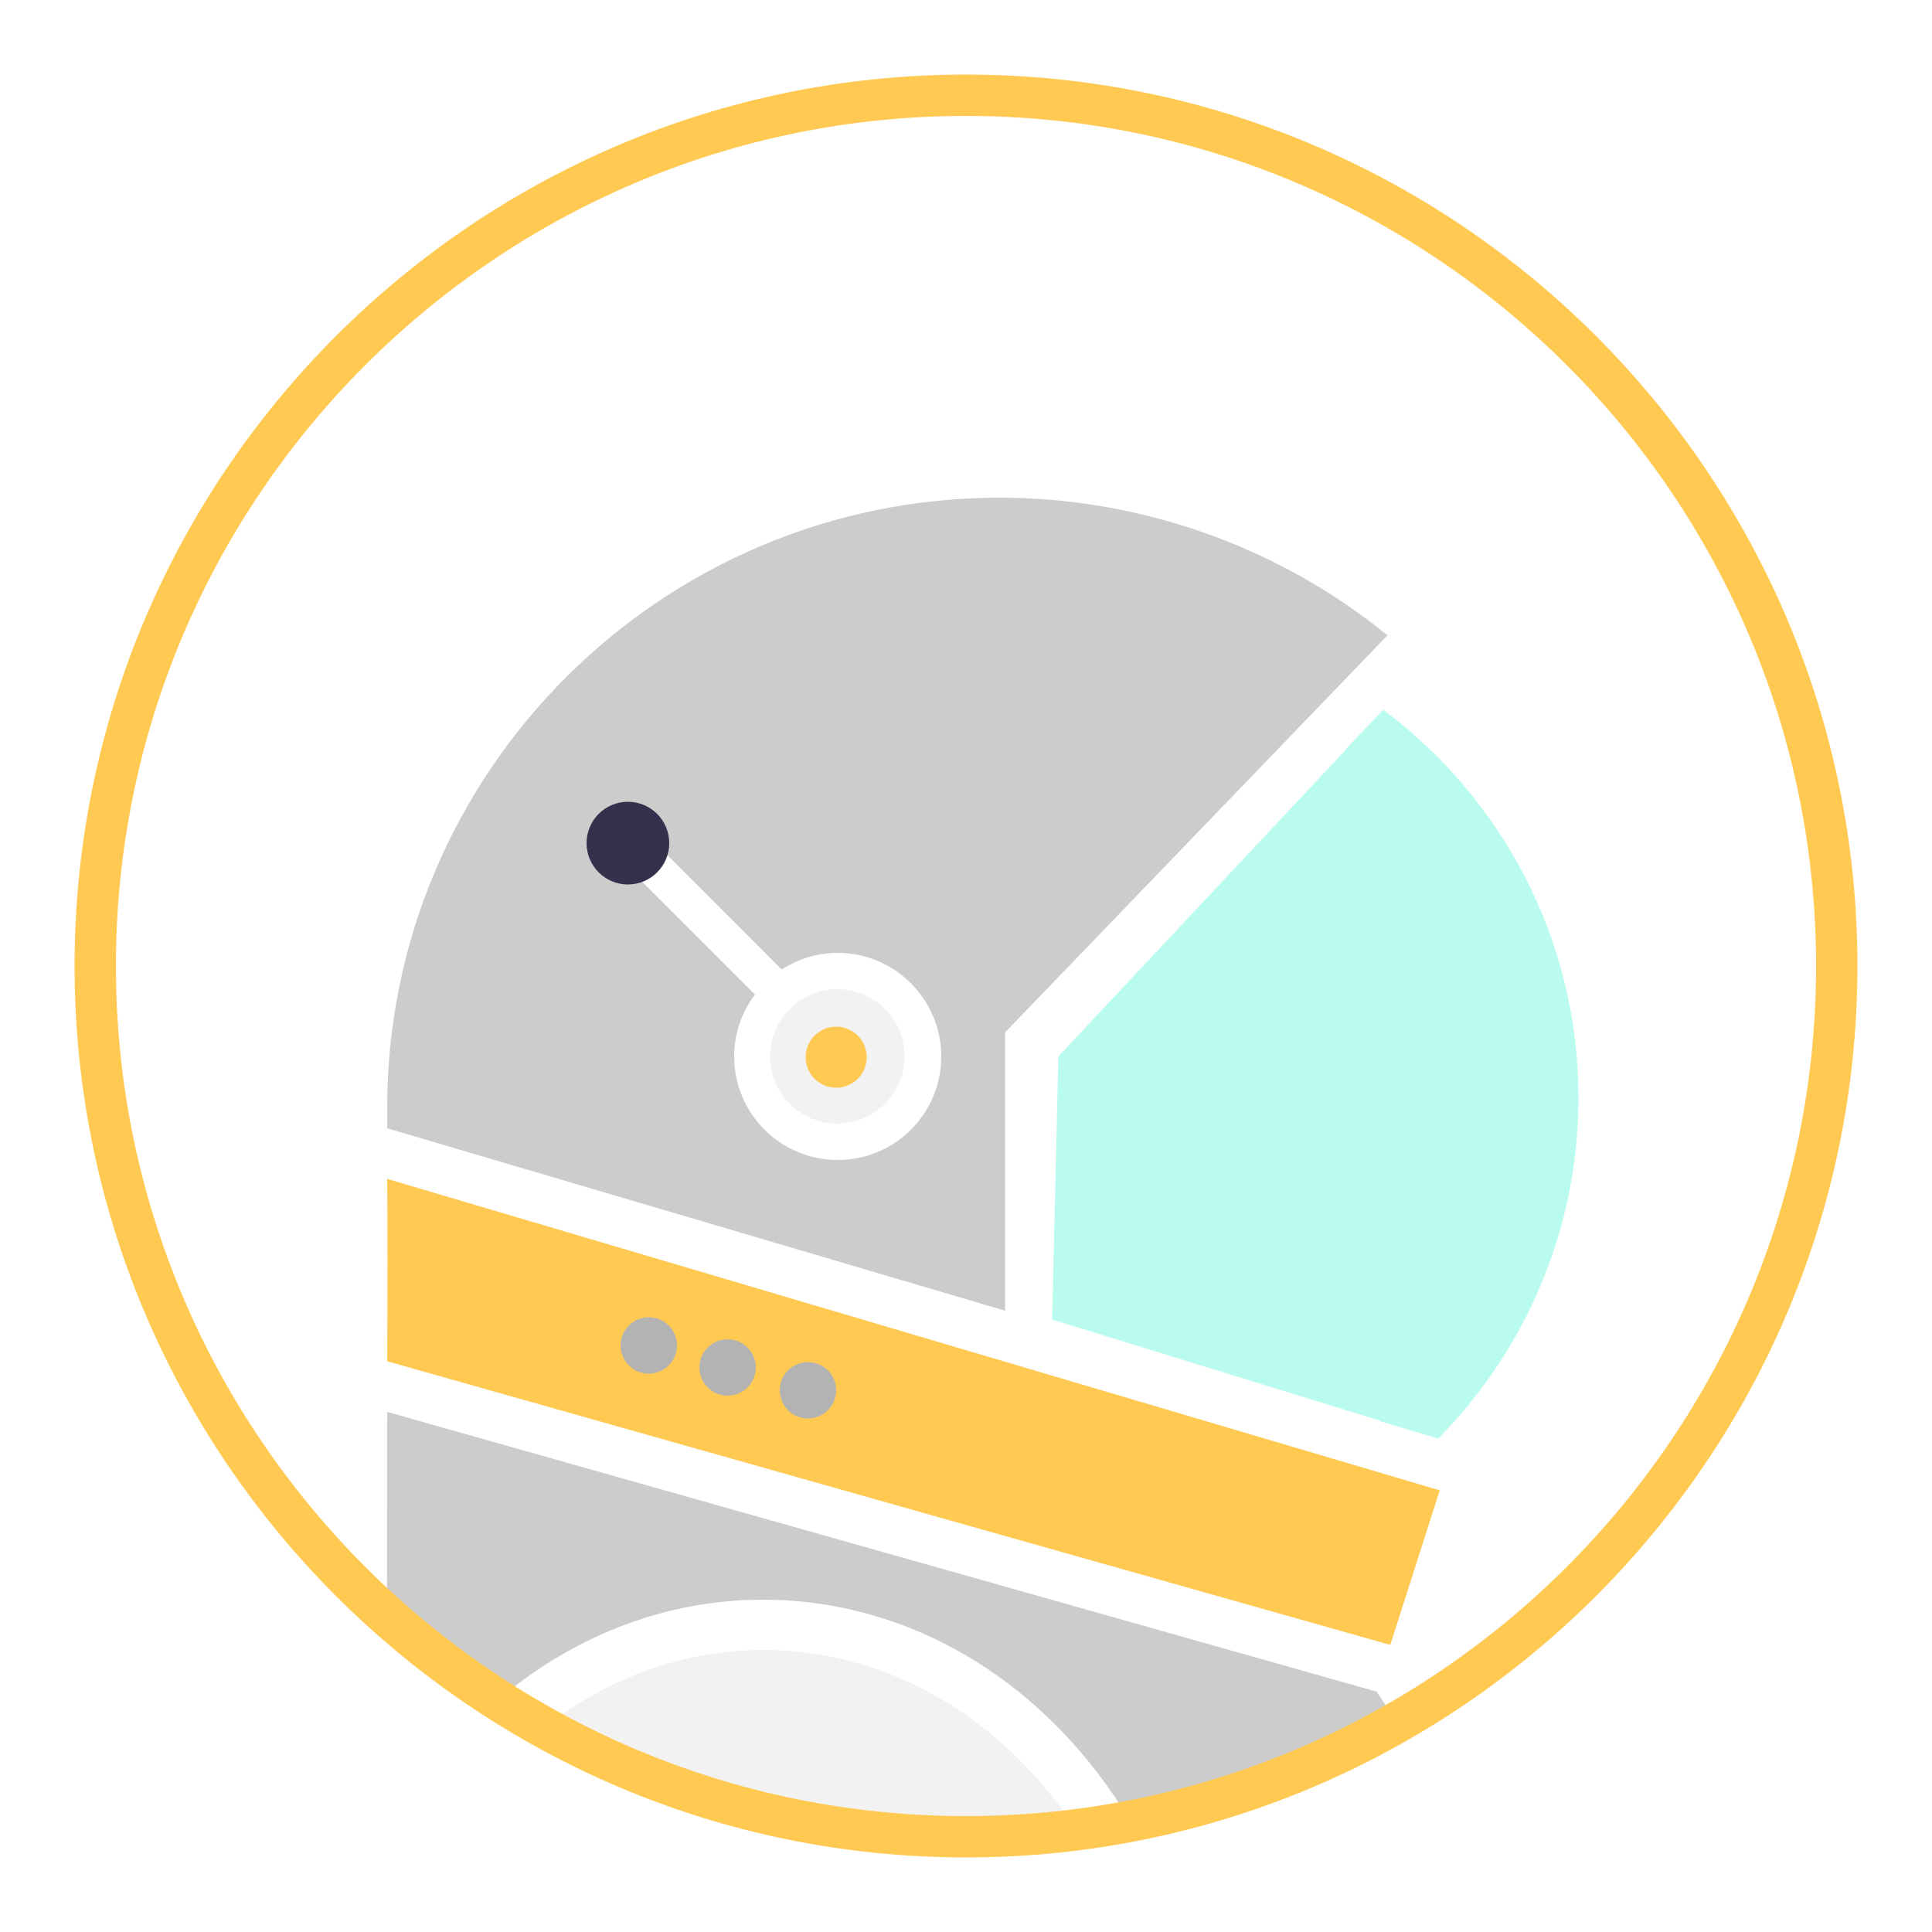
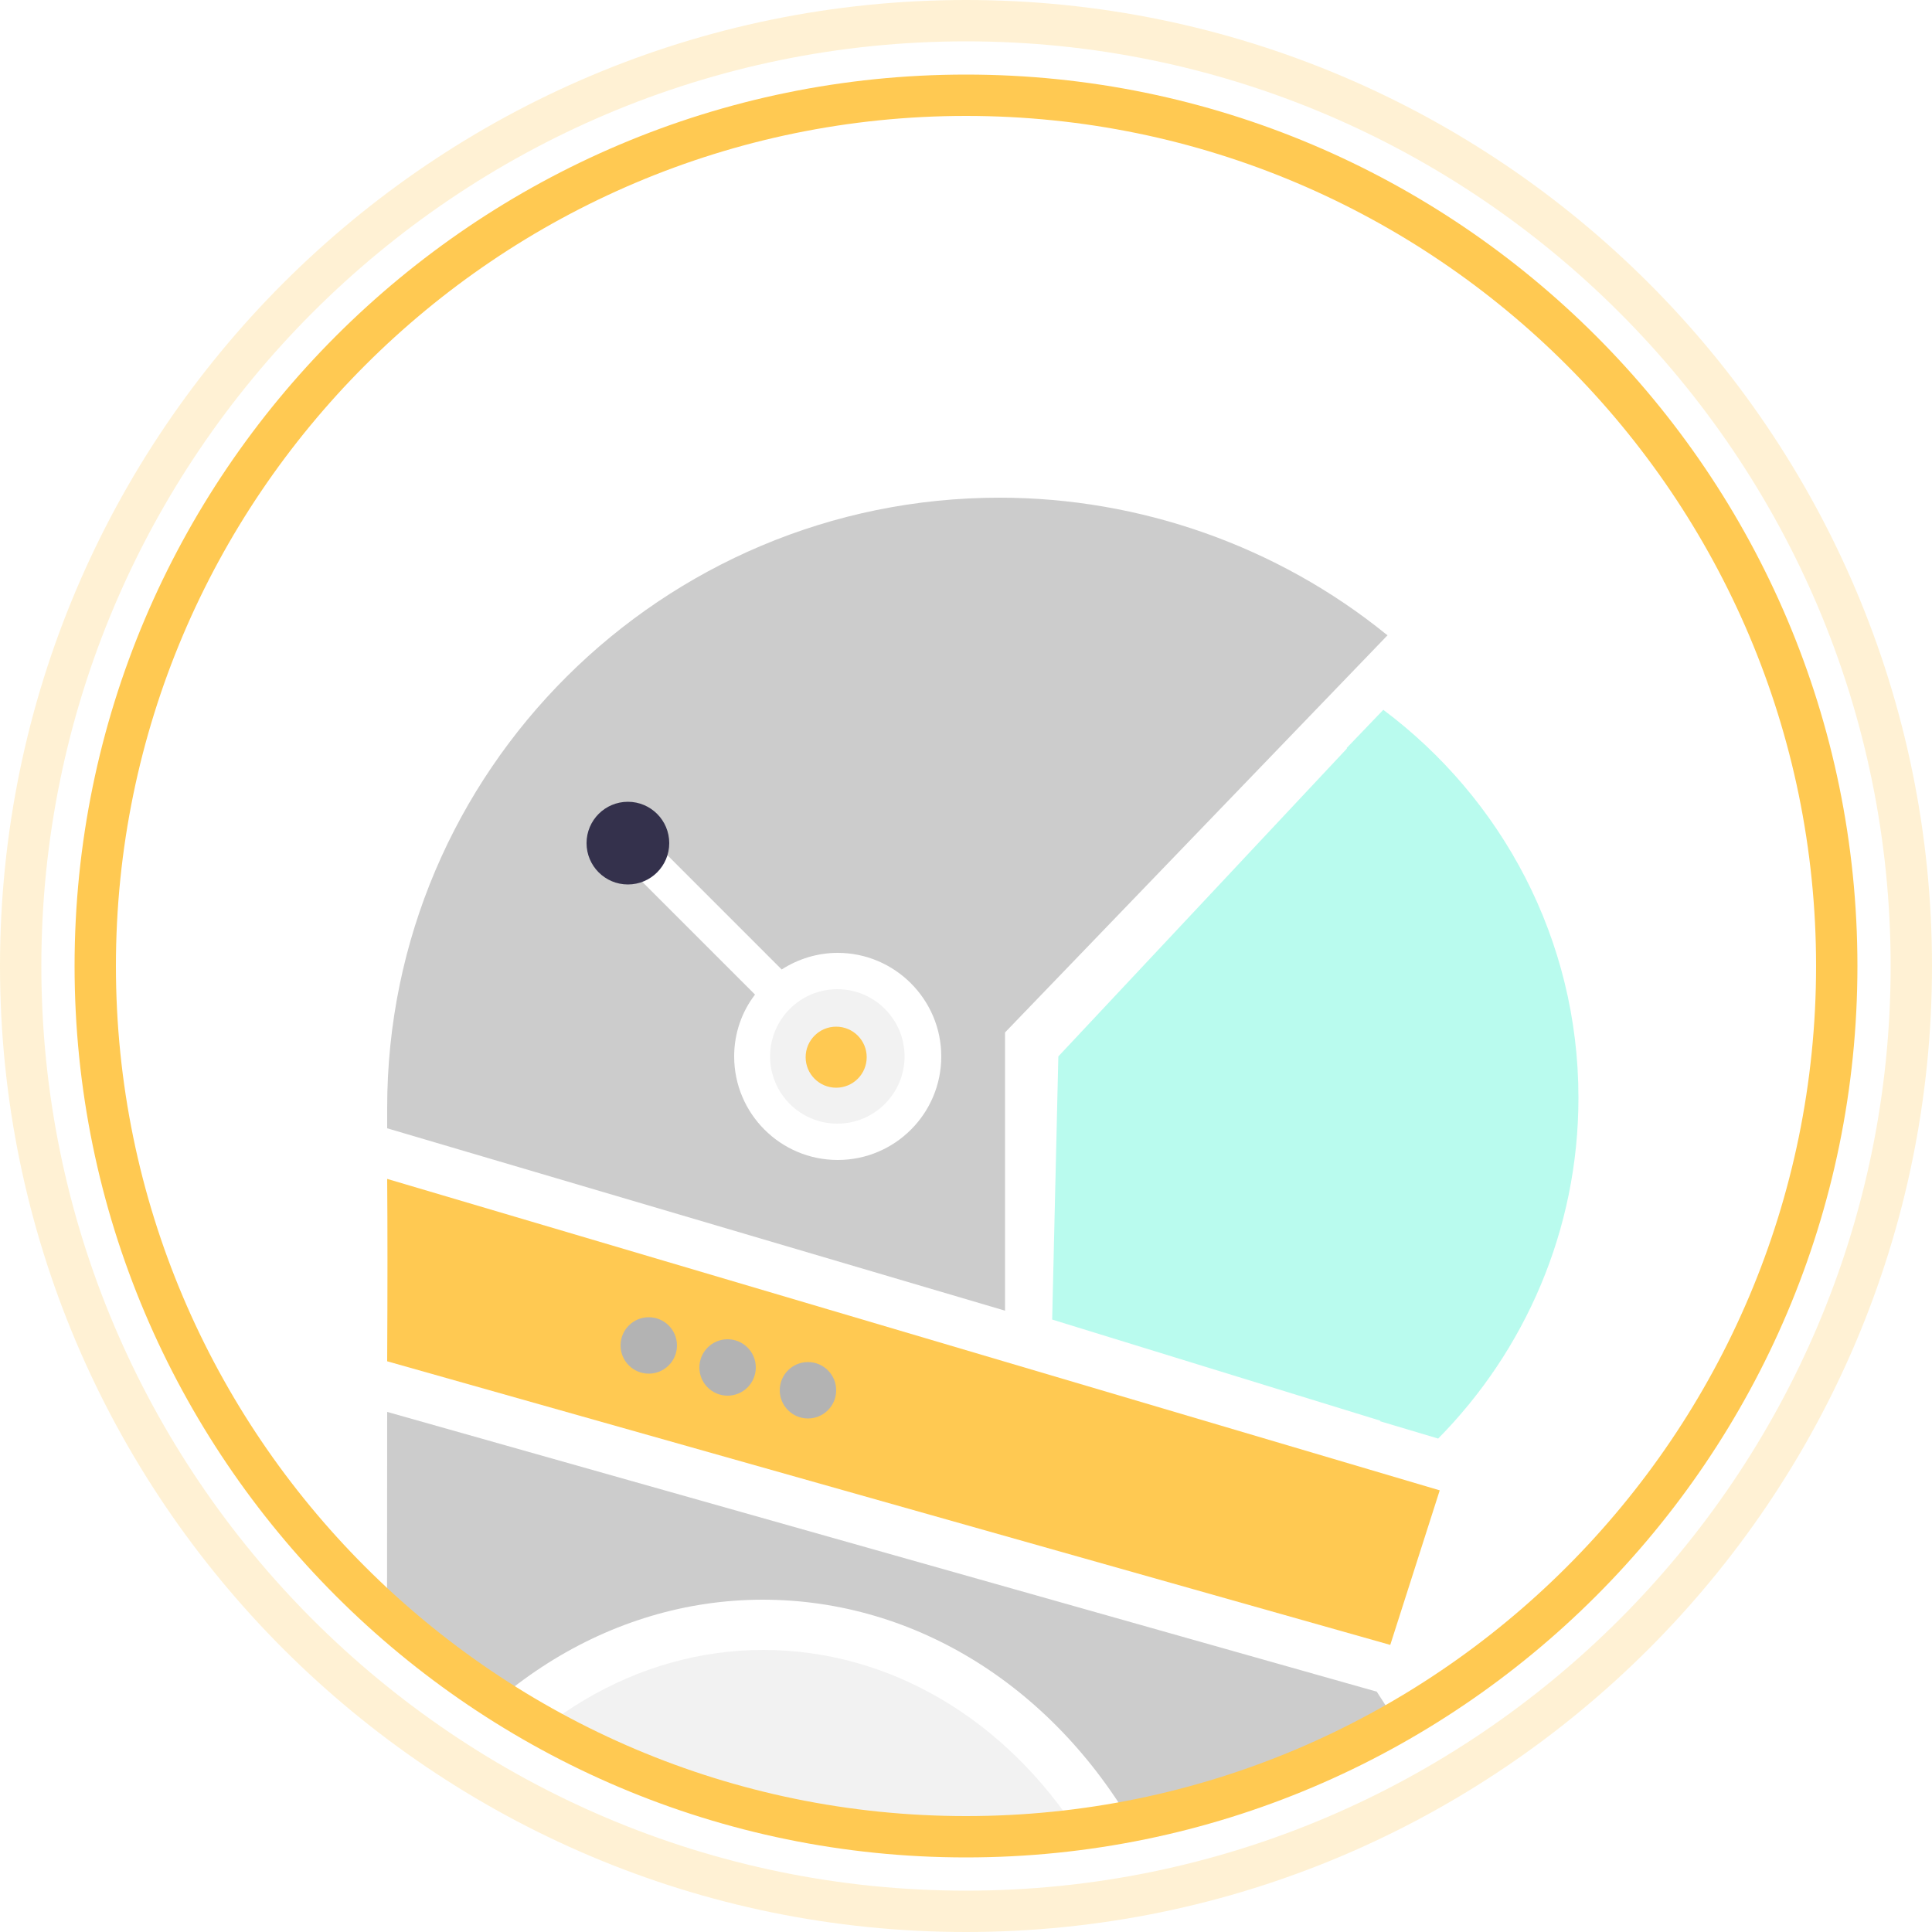
<svg xmlns="http://www.w3.org/2000/svg" xmlns:xlink="http://www.w3.org/1999/xlink" version="1.1" id="Layer_1" x="0px" y="0px" width="500px" height="500px" viewBox="0 0 500 500" style="enable-background:new 0 0 500 500;" xml:space="preserve">
  <style type="text/css">
	.st0{fill:none;}
	.st1{clip-path:url(#SVGID_2_);}
	.st2{fill:#FFC952;}
	.st3{fill:#F2F2F2;}
	.st4{fill:#CCCCCC;}
- 	.st5{opacity:0.5;fill:#73F7DD;}
+ 	.st5{opacity:0.5;fill:#73F7DD;enable-background:new    ;}
	.st6{fill:#34314C;}
	.st7{fill:#B3B3B3;}
+ 	.st8{opacity:0.25;fill:#FFC952;}
</style>
  <g>
    <circle class="st0" cx="250" cy="250" r="225.3" />
    <g>
-       <defs>
-         <circle id="SVGID_1_" cx="249.7" cy="250" r="225.4" />
-       </defs>
-       <clipPath id="SVGID_2_">
-         <use xlink:href="#SVGID_1_" style="overflow:visible;" />
-       </clipPath>
-       <g class="st1">
-         <path class="st2" d="M100.2,352.3l259.6,73.4l12.8-40l-272.4-80.6C100.3,317.1,100.3,333.9,100.2,352.3z" />
-         <g>
-           <path class="st3" d="M234.1,273.4c0-9.6-7.8-17.4-17.4-17.4s-17.4,7.8-17.4,17.4s7.8,17.4,17.4,17.4      C226.3,290.8,234.1,283,234.1,273.4z" />
-           <path class="st4" d="M260.1,339.2v-72l99-102.8l-0.3-0.2c-28.1-22.8-63.7-35.4-100.1-35.4c-87.4,0-158.5,70.8-158.5,157.9      c0,0.4,0,2.2,0,5.3L260.1,339.2z M243.6,273.4c0,14.8-12,26.8-26.8,26.8c-14.8,0-26.8-12-26.8-26.8c0-6,2-11.6,5.4-16      l-29.7-29.7l6.7-6.7l29.9,29.9c4.2-2.7,9.2-4.3,14.5-4.3C231.5,246.6,243.6,258.6,243.6,273.4z" />
-         </g>
-         <g>
-           <path class="st4" d="M294.8,475.3h85.4c-8.3-10.6-15.1-24.1-23.9-37.5l-256.1-72.4c0,51.8-0.1,109.9-0.1,109.9h0      c21-37.8,57.5-61.3,97.3-61.3C237.1,414,273.5,436.9,294.8,475.3z" />
-           <path class="st3" d="M115.3,475.3h164.4c-19.3-30.4-49.5-48.3-82.2-48.3C164.7,427,134.4,445.4,115.3,475.3z" />
-         </g>
-         <path class="st5" d="M272.3,341.5l1.6-68.1l74.7-79.7c0,0-0.1-0.1-0.1-0.1l9.5-9.9c30.6,22.9,50.5,59.3,50.5,100.4     c0,34.3-13.9,65.5-36.3,88.2l-15.1-4.5c0.1,0,0.1-0.1,0.2-0.1L272.3,341.5z" />
-         <circle class="st6" cx="162.5" cy="218.2" r="10.7" />
-         <circle class="st2" cx="216.4" cy="273.6" r="7.9" />
-         <g>
-           <circle class="st7" cx="209.1" cy="359.8" r="7.3" />
-           <circle class="st7" cx="188.3" cy="353.9" r="7.3" />
-           <circle class="st7" cx="167.9" cy="348.2" r="7.3" />
+       <g>
+         <defs>
+           <circle id="SVGID_1_" cx="249.7" cy="250" r="225.4" />
+         </defs>
+         <clipPath id="SVGID_2_">
+           <use xlink:href="#SVGID_1_" style="overflow:visible;" />
+         </clipPath>
+         <g class="st1">
+           <path class="st2" d="M100.2,352.3l259.6,73.4l12.8-40l-272.4-80.6C100.3,317.1,100.3,333.9,100.2,352.3z" />
+           <g>
+             <path class="st3" d="M234.1,273.4c0-9.6-7.8-17.4-17.4-17.4s-17.4,7.8-17.4,17.4s7.8,17.4,17.4,17.4S234.1,283,234.1,273.4z" />
+             <path class="st4" d="M260.1,339.2v-72l99-102.8l-0.3-0.2c-28.1-22.8-63.7-35.4-100.1-35.4c-87.4,0-158.5,70.8-158.5,157.9       c0,0.4,0,2.2,0,5.3L260.1,339.2z M243.6,273.4c0,14.8-12,26.8-26.8,26.8s-26.8-12-26.8-26.8c0-6,2-11.6,5.4-16l-29.7-29.7       l6.7-6.7l29.9,29.9c4.2-2.7,9.2-4.3,14.5-4.3C231.5,246.6,243.6,258.6,243.6,273.4z" />
+           </g>
+           <g>
+             <path class="st4" d="M294.8,475.3h85.4c-8.3-10.6-15.1-24.1-23.9-37.5l-256.1-72.4c0,51.8-0.1,109.9-0.1,109.9l0,0       c21-37.8,57.5-61.3,97.3-61.3C237.1,414,273.5,436.9,294.8,475.3z" />
+             <path class="st3" d="M115.3,475.3h164.4c-19.3-30.4-49.5-48.3-82.2-48.3C164.7,427,134.4,445.4,115.3,475.3z" />
+           </g>
+           <path class="st5" d="M272.3,341.5l1.6-68.1l74.7-79.7l-0.1-0.1l9.5-9.9c30.6,22.9,50.5,59.3,50.5,100.4      c0,34.3-13.9,65.5-36.3,88.2l-15.1-4.5c0.1,0,0.1-0.1,0.2-0.1L272.3,341.5z" />
+           <circle class="st6" cx="162.5" cy="218.2" r="10.7" />
+           <circle class="st2" cx="216.4" cy="273.6" r="7.9" />
+           <g>
+             <circle class="st7" cx="209.1" cy="359.8" r="7.3" />
+             <circle class="st7" cx="188.3" cy="353.9" r="7.3" />
+             <circle class="st7" cx="167.9" cy="348.2" r="7.3" />
+           </g>
        </g>
      </g>
    </g>
-     <path class="st2" d="M250,480.7C122.8,480.7,19.3,377.2,19.3,250S122.8,19.3,250,19.3c127.2,0,230.7,103.5,230.7,230.7   S377.2,480.7,250,480.7z M250,30C128.7,30,30,128.7,30,250c0,121.3,98.7,220,220,220c121.3,0,220-98.7,220-220   C470,128.7,371.3,30,250,30z" />
+     <path class="st2" d="M250,480.7C122.8,480.7,19.3,377.2,19.3,250S122.8,19.3,250,19.3S480.7,122.8,480.7,250S377.2,480.7,250,480.7   z M250,30C128.7,30,30,128.7,30,250s98.7,220,220,220s220-98.7,220-220S371.3,30,250,30z" />
  </g>
+   <path class="st8" d="M250,500C112.1,500,0,387.9,0,250S112.1,0,250,0s250,112.1,250,250S387.9,500,250,500z M250,10.7  C118.1,10.7,10.7,118.1,10.7,250S118.1,489.3,250,489.3S489.3,381.9,489.3,250S381.9,10.7,250,10.7z" />
</svg>
